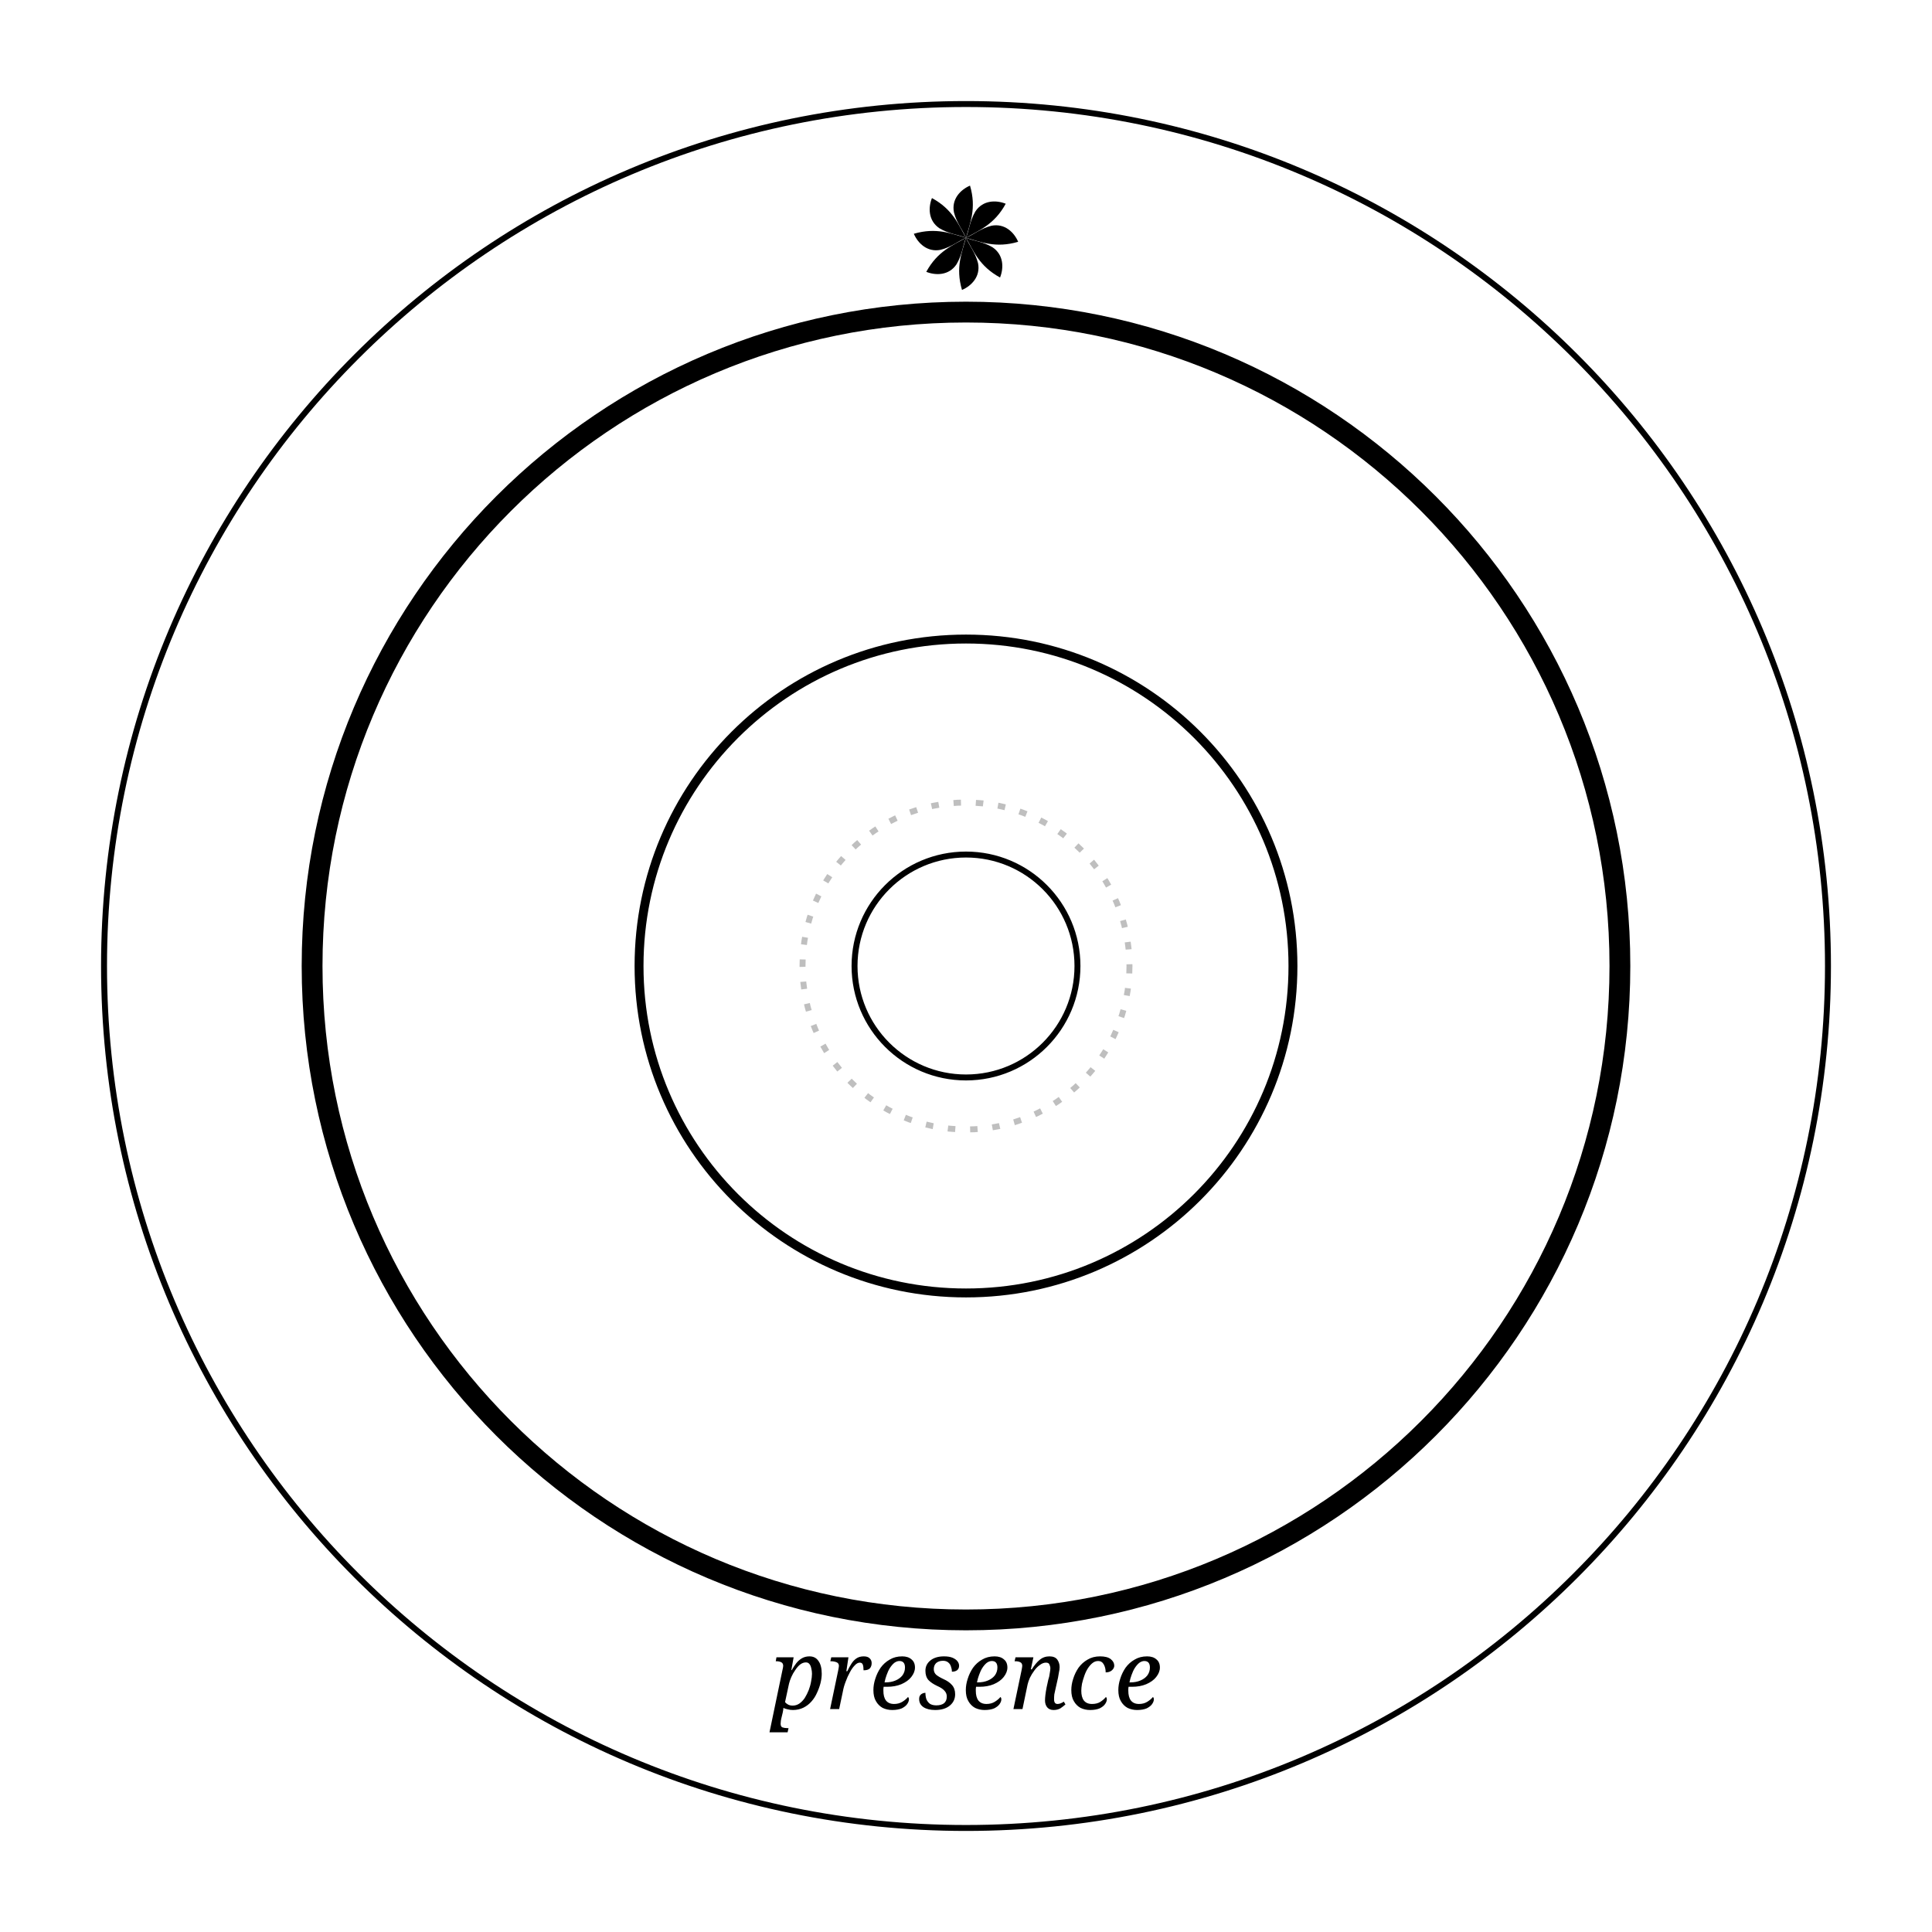
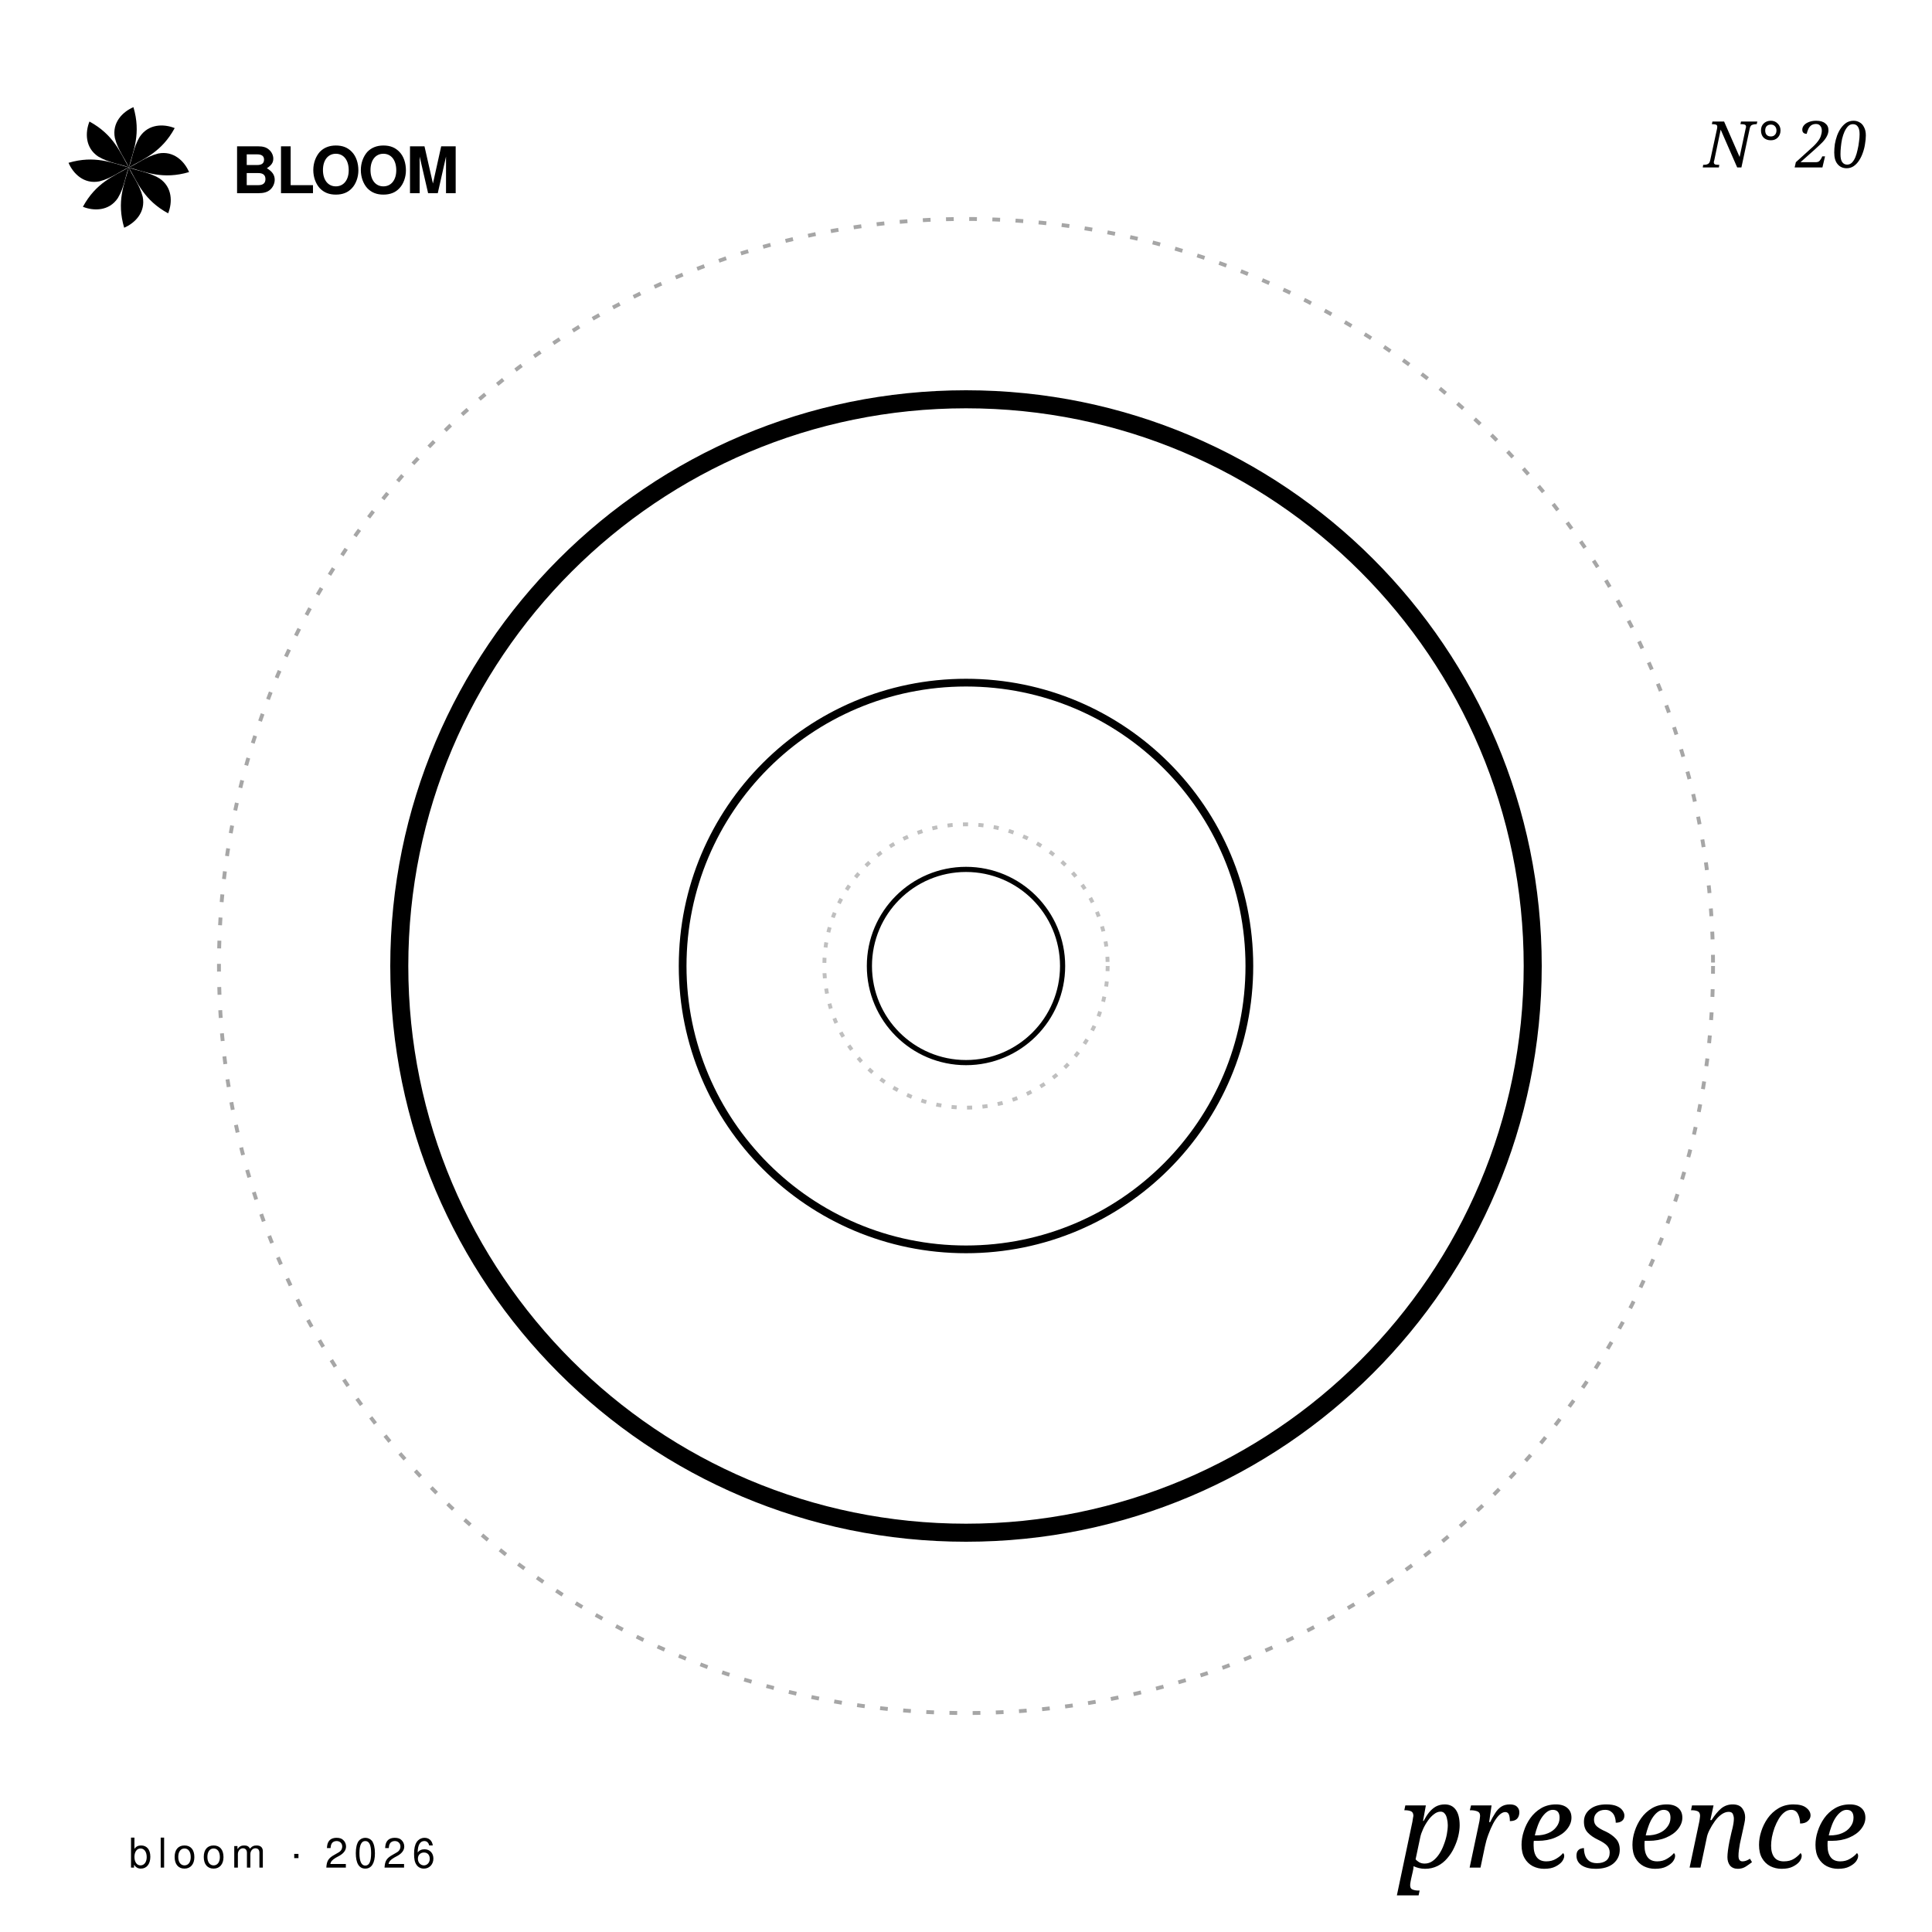
- <svg xmlns="http://www.w3.org/2000/svg" viewBox="-65 -65 130 130" width="480" height="480">
-   <g fill="none" stroke="#000" stroke-width="0.4">
-     <circle r="58" />
-     <circle r="7.5" />
-     <circle r="11" stroke-dasharray="0.5,1" opacity="0.25" />
+ <svg xmlns="http://www.w3.org/2000/svg" viewBox="-75 -75 150 150" width="600" height="600">
+   <circle r="58" fill="none" stroke="#000" stroke-width="0.3" stroke-dasharray="0.6,1.2" opacity="0.35" />
+   <circle r="7.5" fill="none" stroke="#000" stroke-width="0.4" />
+   <circle r="11" fill="none" stroke="#000" stroke-width="0.3" stroke-dasharray="0.4,0.8" opacity="0.25" />
+   <g fill="none" stroke="#000" stroke-width="0.5">
    <circle r="44" stroke-width="1.4" />
    <circle r="22" stroke-width="0.6" />
  </g>
-   <text x="0" y="50" text-anchor="middle" font-family="EB Garamond, Georgia, serif" font-style="italic" font-size="6.5" fill="#000">presence</text>
-   <g transform="translate(0 -49) scale(0.045)">
-     <path d="M 0,0 C 6,-22 16,-44 6,-78 C -8,-72 -22,-58 -18,-38 C -14,-22 -4,-10 0,0 Z" fill="#000" stroke="none" transform="rotate(0)" />
-     <path d="M 0,0 C 6,-22 16,-44 6,-78 C -8,-72 -22,-58 -18,-38 C -14,-22 -4,-10 0,0 Z" fill="#000" stroke="none" transform="rotate(45)" />
-     <path d="M 0,0 C 6,-22 16,-44 6,-78 C -8,-72 -22,-58 -18,-38 C -14,-22 -4,-10 0,0 Z" fill="#000" stroke="none" transform="rotate(90)" />
-     <path d="M 0,0 C 6,-22 16,-44 6,-78 C -8,-72 -22,-58 -18,-38 C -14,-22 -4,-10 0,0 Z" fill="#000" stroke="none" transform="rotate(135)" />
-     <path d="M 0,0 C 6,-22 16,-44 6,-78 C -8,-72 -22,-58 -18,-38 C -14,-22 -4,-10 0,0 Z" fill="#000" stroke="none" transform="rotate(180)" />
-     <path d="M 0,0 C 6,-22 16,-44 6,-78 C -8,-72 -22,-58 -18,-38 C -14,-22 -4,-10 0,0 Z" fill="#000" stroke="none" transform="rotate(225)" />
-     <path d="M 0,0 C 6,-22 16,-44 6,-78 C -8,-72 -22,-58 -18,-38 C -14,-22 -4,-10 0,0 Z" fill="#000" stroke="none" transform="rotate(270)" />
-     <path d="M 0,0 C 6,-22 16,-44 6,-78 C -8,-72 -22,-58 -18,-38 C -14,-22 -4,-10 0,0 Z" fill="#000" stroke="none" transform="rotate(315)" />
+   <g transform="translate(-65 -62)">
+     <g transform="scale(0.06)">
+       <path d="M 0,0 C 6,-22 16,-44 6,-78 C -8,-72 -22,-58 -18,-38 C -14,-22 -4,-10 0,0 Z" fill="#000" stroke="none" transform="rotate(0)" />
+       <path d="M 0,0 C 6,-22 16,-44 6,-78 C -8,-72 -22,-58 -18,-38 C -14,-22 -4,-10 0,0 Z" fill="#000" stroke="none" transform="rotate(45)" />
+       <path d="M 0,0 C 6,-22 16,-44 6,-78 C -8,-72 -22,-58 -18,-38 C -14,-22 -4,-10 0,0 Z" fill="#000" stroke="none" transform="rotate(90)" />
+       <path d="M 0,0 C 6,-22 16,-44 6,-78 C -8,-72 -22,-58 -18,-38 C -14,-22 -4,-10 0,0 Z" fill="#000" stroke="none" transform="rotate(135)" />
+       <path d="M 0,0 C 6,-22 16,-44 6,-78 C -8,-72 -22,-58 -18,-38 C -14,-22 -4,-10 0,0 Z" fill="#000" stroke="none" transform="rotate(180)" />
+       <path d="M 0,0 C 6,-22 16,-44 6,-78 C -8,-72 -22,-58 -18,-38 C -14,-22 -4,-10 0,0 Z" fill="#000" stroke="none" transform="rotate(225)" />
+       <path d="M 0,0 C 6,-22 16,-44 6,-78 C -8,-72 -22,-58 -18,-38 C -14,-22 -4,-10 0,0 Z" fill="#000" stroke="none" transform="rotate(270)" />
+       <path d="M 0,0 C 6,-22 16,-44 6,-78 C -8,-72 -22,-58 -18,-38 C -14,-22 -4,-10 0,0 Z" fill="#000" stroke="none" transform="rotate(315)" />
+     </g>
+     <text x="8" y="2" font-family="Helvetica, Arial Black, sans-serif" font-weight="900" font-size="5" letter-spacing="-0.2" fill="#000">BLOOM</text>
  </g>
+   <text x="70" y="-62" text-anchor="end" font-family="EB Garamond, Georgia, serif" font-style="italic" font-size="5" fill="#000">N° 20</text>
+   <text x="-65" y="70" font-family="Helvetica, Arial, sans-serif" font-size="3.2" letter-spacing="0.15em" fill="#000">bloom · 2026</text>
+   <text x="70" y="70" text-anchor="end" font-family="EB Garamond, Georgia, serif" font-style="italic" font-size="9" fill="#000">presence</text>
</svg>
